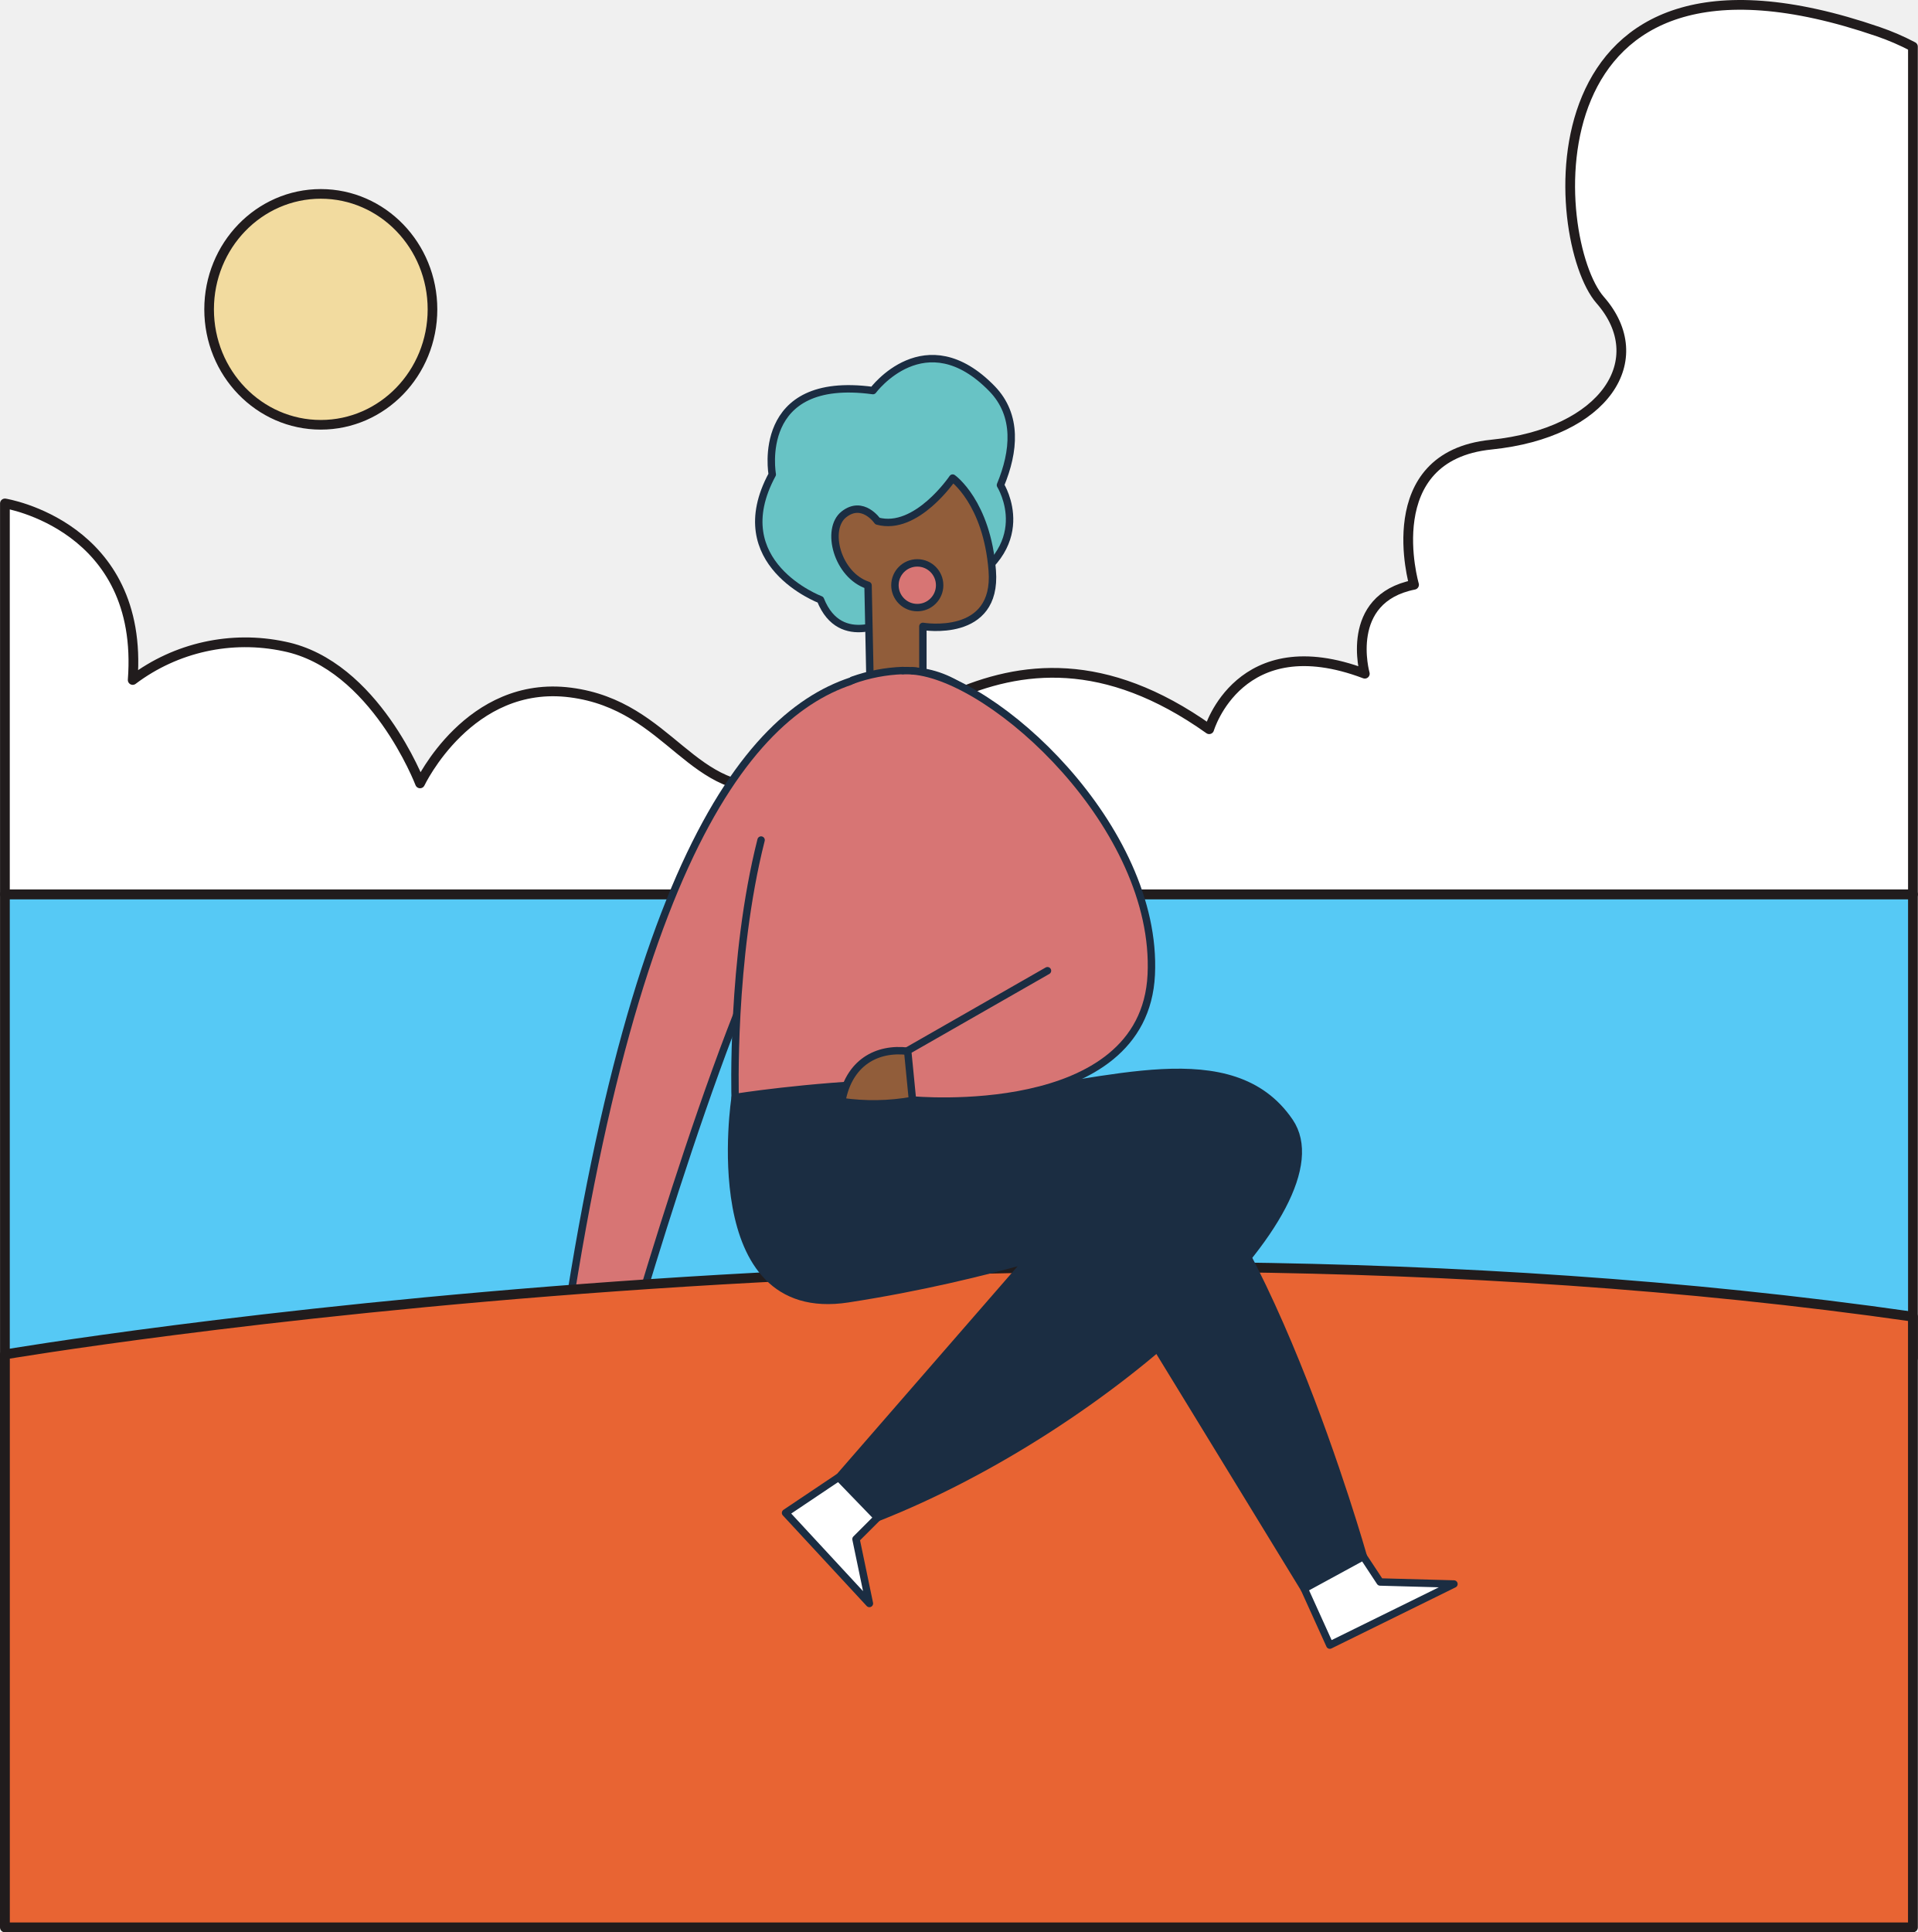
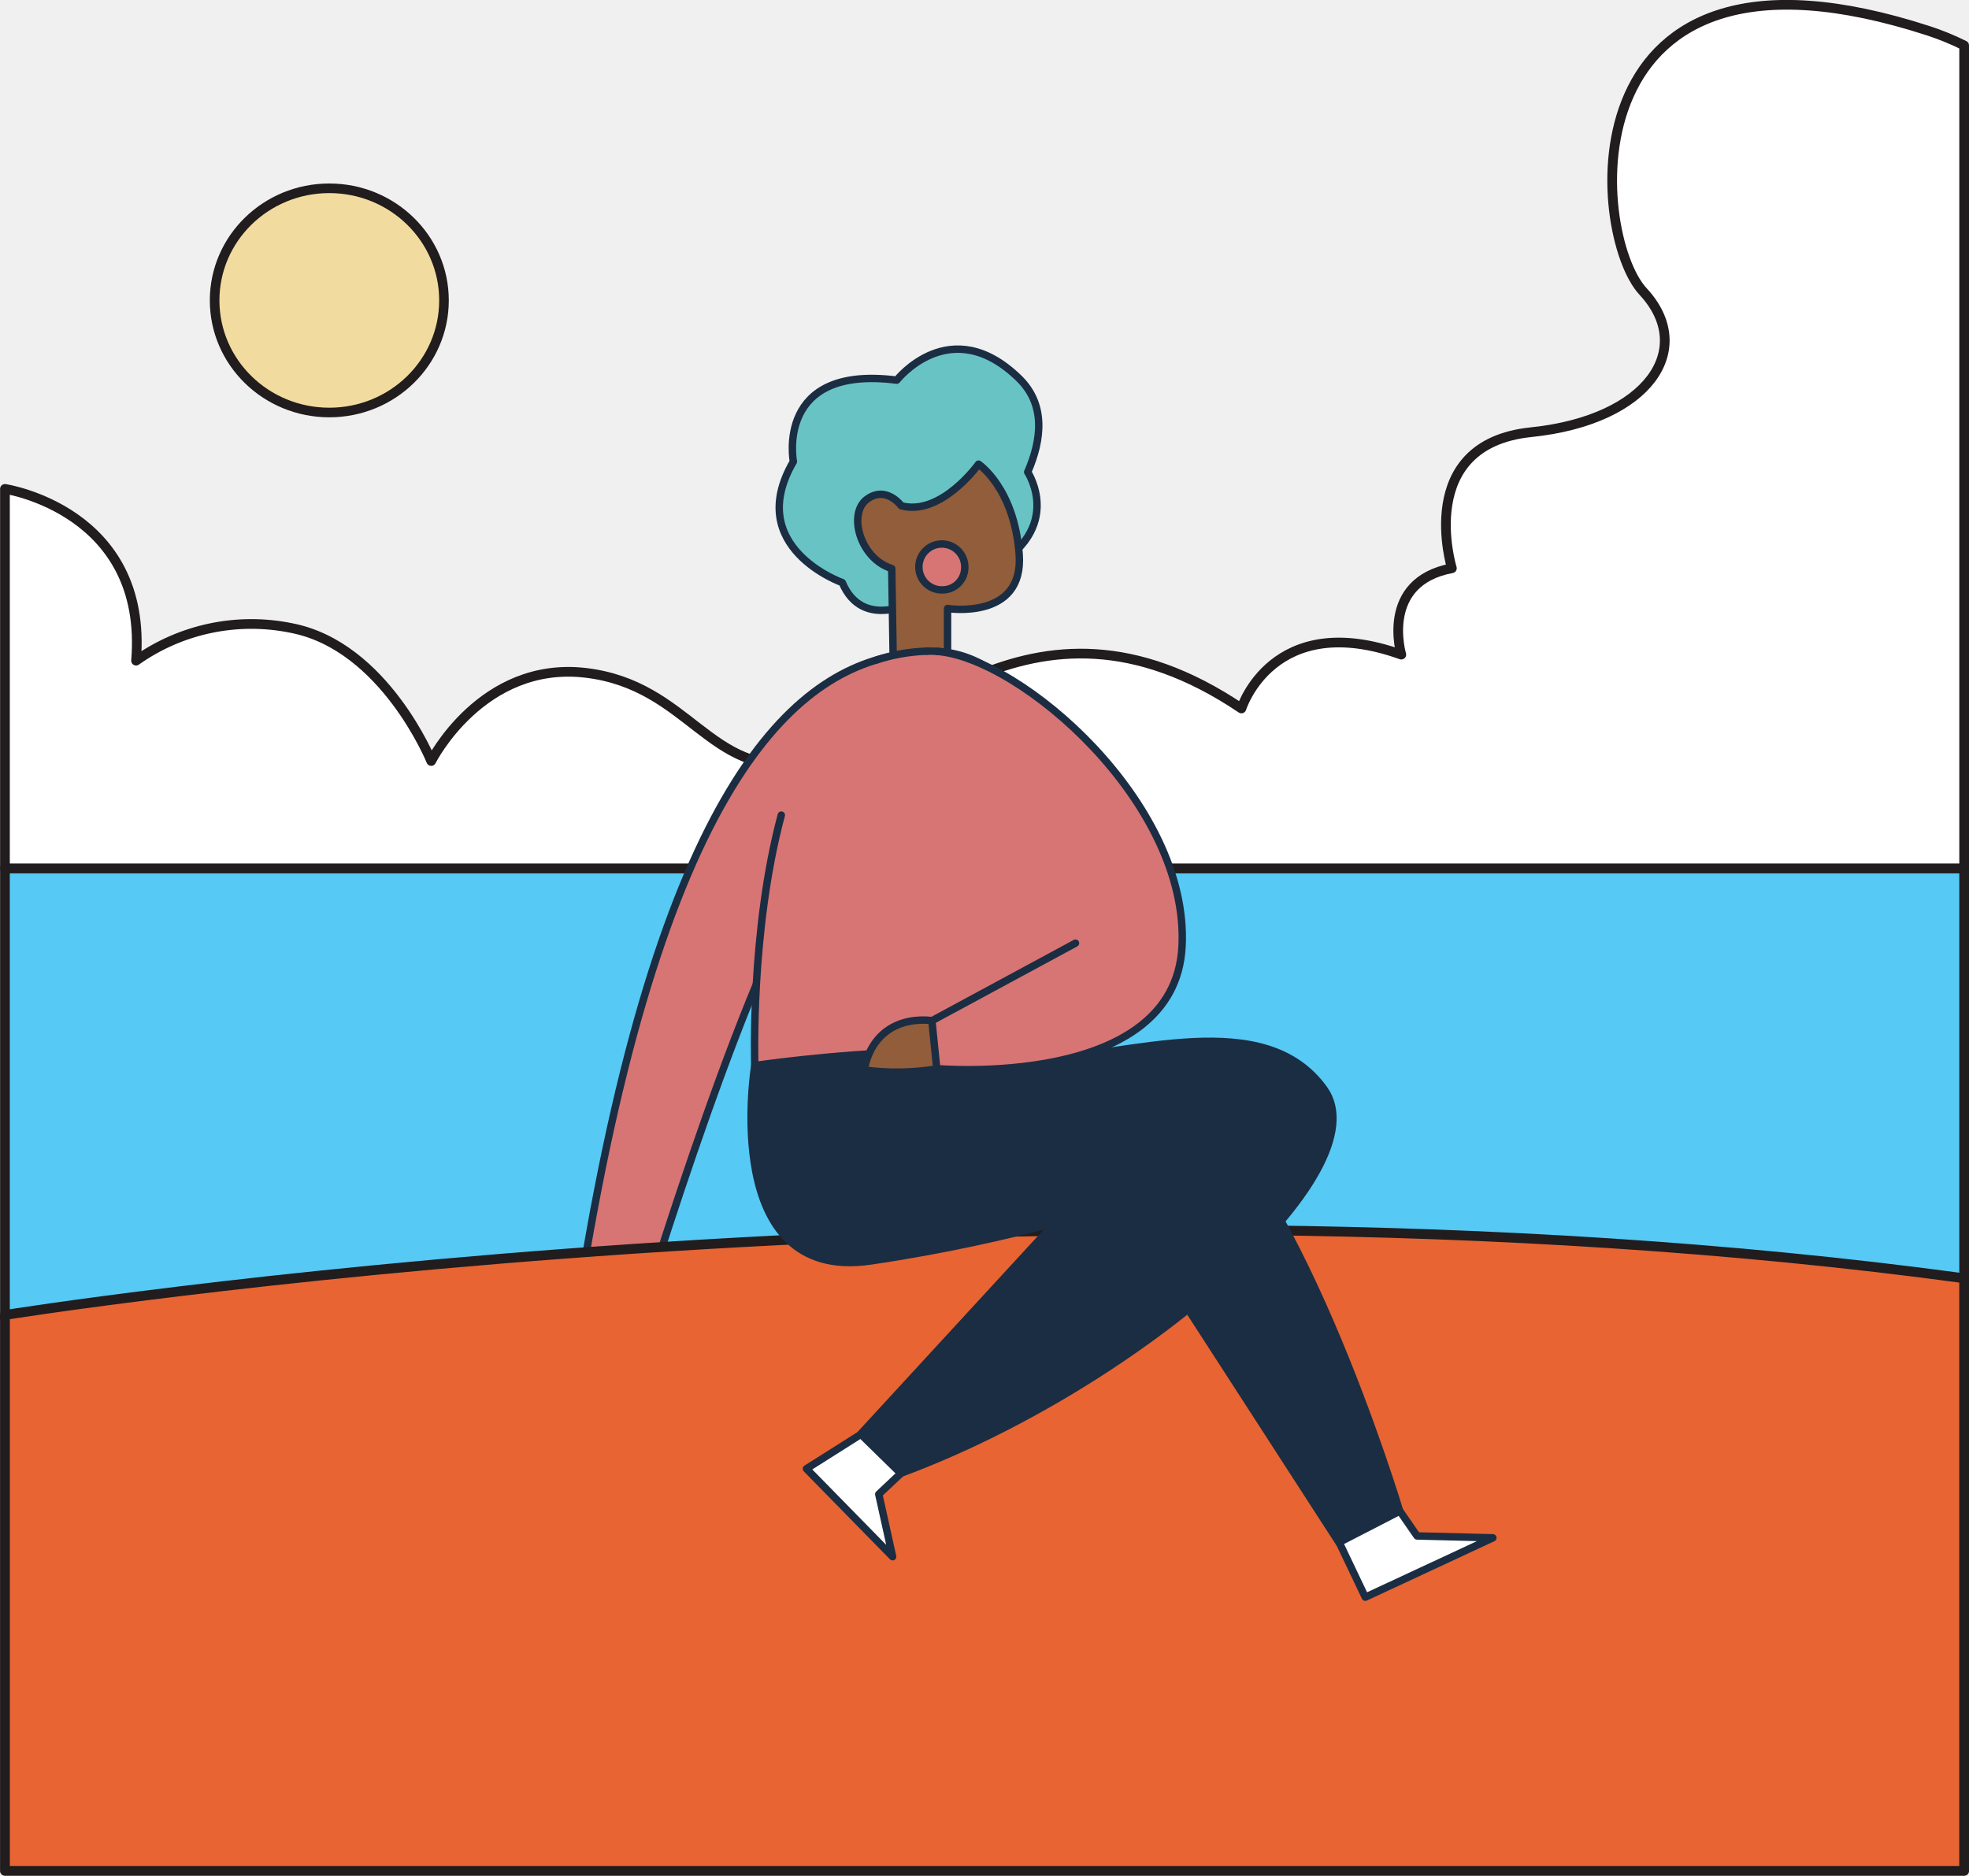
- <svg xmlns="http://www.w3.org/2000/svg" viewBox="0 0 199.02 200.48">
+ <svg xmlns="http://www.w3.org/2000/svg" viewBox="0 0 198.99 189.57">
  <defs>
-     <style>
- 			.e996e999-24d1-40ca-8d06-44ed61fea0f5 {
- 				fill: #56c9f5;
- 				stroke-width: 1.01px;
- 			}
- 			.a25468c6-b68e-4735-85fd-06f8bc0b715c,
- 			.ac3e79af-77aa-4def-8f5c-f0c64686d7b8,
- 			.b076b0e6-801f-4d27-aa96-1ddf02342f7a,
- 			.e996e999-24d1-40ca-8d06-44ed61fea0f5 {
- 				stroke: #211c1d;
- 			}
- 			.a25468c6-b68e-4735-85fd-06f8bc0b715c,
- 			.a293a69a-329a-48a5-b90c-33417d6bdf53,
- 			.ac3e79af-77aa-4def-8f5c-f0c64686d7b8,
- 			.b055db2b-7412-4a5f-bf95-76856b17c9e9,
- 			.b06f7a3a-9ea4-446a-a801-65363f934ab7,
- 			.b076b0e6-801f-4d27-aa96-1ddf02342f7a,
- 			.e588ed88-6ef3-4031-a5fc-a409b9b153c1,
- 			.e5905461-488b-4e15-bf06-f11c93e192b6,
- 			.e996e999-24d1-40ca-8d06-44ed61fea0f5,
- 			.f6e7a54d-7203-475f-b588-af5262fad6a4 {
- 				stroke-linecap: round;
- 				stroke-linejoin: round;
- 			}
- 			.a25468c6-b68e-4735-85fd-06f8bc0b715c,
- 			.f6e7a54d-7203-475f-b588-af5262fad6a4 {
- 				fill: #fff;
- 			}
- 			.a25468c6-b68e-4735-85fd-06f8bc0b715c {
- 				stroke-width: 1.01px;
- 			}
- 			.b076b0e6-801f-4d27-aa96-1ddf02342f7a {
- 				fill: #f2db9f;
- 				stroke-width: 1px;
- 			}
- 			.b469f2d8-390c-4ff0-a72c-ea251993868b,
- 			.e5905461-488b-4e15-bf06-f11c93e192b6 {
- 				fill: #d77574;
- 			}
- 			.a293a69a-329a-48a5-b90c-33417d6bdf53,
- 			.b055db2b-7412-4a5f-bf95-76856b17c9e9,
- 			.b06f7a3a-9ea4-446a-a801-65363f934ab7,
- 			.e588ed88-6ef3-4031-a5fc-a409b9b153c1,
- 			.e5905461-488b-4e15-bf06-f11c93e192b6,
- 			.f6e7a54d-7203-475f-b588-af5262fad6a4 {
- 				stroke: #1b2d42;
- 				stroke-width: 0.77px;
- 			}
- 			.ac3e79af-77aa-4def-8f5c-f0c64686d7b8 {
- 				fill: #e86433;
- 				stroke-width: 1.02px;
- 			}
- 			.b06f7a3a-9ea4-446a-a801-65363f934ab7 {
- 				fill: #68c3c5;
- 			}
- 			.e588ed88-6ef3-4031-a5fc-a409b9b153c1 {
- 				fill: #915d3a;
- 			}
- 			.b055db2b-7412-4a5f-bf95-76856b17c9e9 {
- 				fill: none;
- 			}
- 			.a293a69a-329a-48a5-b90c-33417d6bdf53 {
- 				fill: #1b2d42;
- 			}
- 		</style>
+     <style>.f09e0fae-1ca0-45a1-be82-887d717abb82{fill:#56c9f5;stroke-width:0.98px;}.e2919314-7070-411c-a949-2edef867f682,.f09e0fae-1ca0-45a1-be82-887d717abb82,.f15a7010-aa4b-468b-a0c2-f1c9786dd5a9,.fc3fc235-473a-41b5-b0c0-7d7bfd8b7b1c{stroke:#211c1d;}.ac62e2eb-1d9e-4709-a43a-7c6966ae0769,.b2c34976-9d0c-4cfa-b2e4-29db19cae953,.b601a5d1-45a0-41ea-adb0-b01aca5aed20,.e15d94f0-9ac8-4398-acd3-d2a827fb1756,.e2919314-7070-411c-a949-2edef867f682,.f09e0fae-1ca0-45a1-be82-887d717abb82,.f15a7010-aa4b-468b-a0c2-f1c9786dd5a9,.f185b278-baad-480a-9c1e-1ca01eeca5c0,.f9a7fc8d-7f53-4562-965b-71c7021d0373,.fc3fc235-473a-41b5-b0c0-7d7bfd8b7b1c{stroke-linecap:round;stroke-linejoin:round;}.b2c34976-9d0c-4cfa-b2e4-29db19cae953,.fc3fc235-473a-41b5-b0c0-7d7bfd8b7b1c{fill:#fff;}.fc3fc235-473a-41b5-b0c0-7d7bfd8b7b1c{stroke-width:0.98px;}.f15a7010-aa4b-468b-a0c2-f1c9786dd5a9{fill:#f2db9f;stroke-width:0.97px;}.ac62e2eb-1d9e-4709-a43a-7c6966ae0769,.e08d2852-043a-4a2d-ae83-61cbbb535ee6{fill:#d77574;}.ac62e2eb-1d9e-4709-a43a-7c6966ae0769,.b2c34976-9d0c-4cfa-b2e4-29db19cae953,.b601a5d1-45a0-41ea-adb0-b01aca5aed20,.e15d94f0-9ac8-4398-acd3-d2a827fb1756,.f185b278-baad-480a-9c1e-1ca01eeca5c0,.f9a7fc8d-7f53-4562-965b-71c7021d0373{stroke:#1b2d42;stroke-width:0.75px;}.e2919314-7070-411c-a949-2edef867f682{fill:#e86433;stroke-width:0.99px;}.e15d94f0-9ac8-4398-acd3-d2a827fb1756{fill:#68c3c5;}.f185b278-baad-480a-9c1e-1ca01eeca5c0{fill:#915d3a;}.f9a7fc8d-7f53-4562-965b-71c7021d0373{fill:none;}.b601a5d1-45a0-41ea-adb0-b01aca5aed20{fill:#1b2d42;}</style>
  </defs>
-   <g id="a9921270-53de-4b51-a7a5-4eeae045e900" data-name="Layer 2">
-     <g id="b9839424-aaeb-4d5b-b36e-196d17045509" data-name="OBJECTS">
-       <rect class="e996e999-24d1-40ca-8d06-44ed61fea0f5" x="0.51" y="92.8" width="198" height="48.12" />
-       <path class="a25468c6-b68e-4735-85fd-06f8bc0b715c" d="M198.51,4.84a25.37,25.37,0,0,0-3.59-1.55C158.05-9.39,160.68,25,166.06,31.14s.56,13.79-11.32,15-8,14.54-8,14.54c-7.32,1.45-5.11,9.23-5.11,9.23-13-4.92-16.15,5.76-16.15,5.76C103.79,60.25,90.54,80,81.13,81.57s-11.44-8.36-21.94-9.71-15.6,9.43-15.6,9.43S38.9,69,29.51,67.08a19.4,19.4,0,0,0-15.74,3.48C15,54.54.51,52.24.51,52.24V92.8h198Z" />
-       <ellipse class="b076b0e6-801f-4d27-aa96-1ddf02342f7a" cx="33.29" cy="32.1" rx="11.59" ry="11.98" />
-       <path class="e5905461-488b-4e15-bf06-f11c93e192b6" d="M91.06,70c-11.42,1.86-25.07,15.37-33,72.2l6,1s10.3-36.63,17.48-49Z" />
-       <path class="ac3e79af-77aa-4def-8f5c-f0c64686d7b8" d="M.51,140.55s103.14-17.53,198-3.92V200H.51Z" />
-       <path class="b06f7a3a-9ea4-446a-a801-65363f934ab7" d="M92.52,64.23s-5.29,3.25-7.38-2c0,0-10-3.75-5-13,0,0-1.88-10.37,10.45-8.7,0,0,5.42-7.33,12.36-.19,2.68,2.77,2.32,6.5.87,10,0,0,4.11,6.55-4.8,10.92Z" />
-       <path class="e588ed88-6ef3-4031-a5fc-a409b9b153c1" d="M95.77,71.86V65s7.75,1.32,7.2-5.78-4.11-9.61-4.11-9.61-3.76,5.57-7.8,4.46c0,0-1.53-2.23-3.48-.7s-.7,6.33,2.5,7.37l.23,11.13Z" />
-       <path class="e5905461-488b-4e15-bf06-f11c93e192b6" d="M97.51,60.73a2.32,2.32,0,1,0-2.32,2.32A2.32,2.32,0,0,0,97.51,60.73Z" />
-       <path class="b469f2d8-390c-4ff0-a72c-ea251993868b" d="M76.29,113.88S74.9,70,93.7,69.59s17.17,44,17.17,44S97.19,118.9,76.29,113.88Z" />
-       <path class="b055db2b-7412-4a5f-bf95-76856b17c9e9" d="M93.7,69.59c18.81-.42,17.17,44,17.17,44s-13.68,5.36-34.58.34c0,0-.45-14.39,2.69-26.76" />
-       <path class="b055db2b-7412-4a5f-bf95-76856b17c9e9" d="M88.48,70.58a17.22,17.22,0,0,1,5.22-1" />
-       <path class="a293a69a-329a-48a5-b90c-33417d6bdf53" d="M76.29,113.88S72.67,137.14,88,134.77s25.07-6.26,25.35-5.85,22,35.94,22,35.94l6.13-3.34s-10.86-38.45-23.26-45.41S76.29,113.88,76.29,113.88Z" />
-       <polygon class="f6e7a54d-7203-475f-b588-af5262fad6a4" points="138 170.71 135.35 164.86 141.48 161.52 143.22 164.16 150.88 164.37 138 170.71" />
-       <path class="a293a69a-329a-48a5-b90c-33417d6bdf53" d="M103.18,113.6c11.56-1,24.65-6,30.64,2.79S115.15,148,91.06,157.48l-4-4.18,21.68-24.93Z" />
-       <polygon class="f6e7a54d-7203-475f-b588-af5262fad6a4" points="81.52 156.99 87.02 153.3 91.06 157.48 88.83 159.71 90.22 166.39 81.52 156.99" />
-       <path class="e588ed88-6ef3-4031-a5fc-a409b9b153c1" d="M94.19,109.08c-3.18-.37-6.11,1.16-6.84,5.23a23.2,23.2,0,0,0,7.34-.12l.76-2.19Z" />
-       <path class="b469f2d8-390c-4ff0-a72c-ea251993868b" d="M94.69,69.61c8.49.67,25.51,16.24,24.78,31.53s-24.78,13-24.78,13l-.5-5.11,14.51-8.3Z" />
-       <path class="b055db2b-7412-4a5f-bf95-76856b17c9e9" d="M94.69,69.61c8.49.67,25.51,16.24,24.78,31.53s-24.78,13-24.78,13l-.5-5.11,14.51-8.3" />
+   <g id="e4eb09e6-42ed-4df4-819a-47375fa7bb57" data-name="Layer 2">
+     <g id="a3b49b6f-a34f-4839-bebd-24dea881ce18" data-name="OBJECTS">
+       <rect class="f09e0fae-1ca0-45a1-be82-887d717abb82" x="0.5" y="87.76" width="198" height="45.49" />
+       <path class="fc3fc235-473a-41b5-b0c0-7d7bfd8b7b1c" d="M198.5,4.59a26.4,26.4,0,0,0-3.59-1.47c-36.87-12-34.25,20.54-28.86,26.34s.55,13-11.32,14.22-8,13.75-8,13.75c-7.32,1.37-5.11,8.73-5.11,8.73-13-4.65-16.16,5.44-16.16,5.44C103.78,57,90.52,75.68,81.11,77.13S69.67,69.23,59.18,68s-15.6,8.91-15.6,8.91-4.7-11.59-14.09-13.43a20.17,20.17,0,0,0-15.74,3.29C15,51.58.5,49.41.5,49.41V87.76h198Z" />
+       <ellipse class="f15a7010-aa4b-468b-a0c2-f1c9786dd5a9" cx="33.28" cy="30.36" rx="11.59" ry="11.33" />
+       <path class="ac62e2eb-1d9e-4709-a43a-7c6966ae0769" d="M91,66.16C79.62,67.91,66,80.69,58,134.42l6,.92S74.33,100.71,81.5,89Z" />
+       <path class="e2919314-7070-411c-a949-2edef867f682" d="M.5,132.9s103.14-16.58,198-3.71v59.89H.5Z" />
+       <path class="e15d94f0-9ac8-4398-acd3-d2a827fb1756" d="M92.51,60.74s-5.3,3.07-7.39-1.86c0,0-10-3.54-4.94-12.23,0,0-1.88-9.81,10.45-8.23,0,0,5.42-6.93,12.35-.18,2.69,2.62,2.33,6.14.88,9.47,0,0,4.11,6.2-4.81,10.33Z" />
+       <path class="f185b278-baad-480a-9c1e-1ca01eeca5c0" d="M95.76,68v-6.5S103.51,62.71,103,56s-4.11-9.09-4.11-9.09-3.76,5.27-7.8,4.21c0,0-1.53-2.1-3.48-.66s-.7,6,2.51,7L90.29,68Z" />
+       <path class="ac62e2eb-1d9e-4709-a43a-7c6966ae0769" d="M97.5,57.43a2.32,2.32,0,1,0-2.32,2.19A2.26,2.26,0,0,0,97.5,57.43Z" />
+       <path class="e08d2852-043a-4a2d-ae83-61cbbb535ee6" d="M76.28,107.69S74.89,66.2,93.69,65.81s17.17,41.55,17.17,41.55S97.17,112.43,76.28,107.69Z" />
+       <path class="f9a7fc8d-7f53-4562-965b-71c7021d0373" d="M93.69,65.81c18.8-.4,17.17,41.55,17.17,41.55s-13.69,5.07-34.58.33c0,0-.46-13.61,2.68-25.31" />
+       <path class="f9a7fc8d-7f53-4562-965b-71c7021d0373" d="M88.47,66.74a18.22,18.22,0,0,1,5.22-.93" />
+       <path class="b601a5d1-45a0-41ea-adb0-b01aca5aed20" d="M76.28,107.69s-3.62,22,11.7,19.75,25.07-5.93,25.35-5.53,22,34,22,34l6.13-3.17s-10.87-36.34-23.27-42.93S76.28,107.69,76.28,107.69Z" />
+       <polygon class="b2c34976-9d0c-4cfa-b2e4-29db19cae953" points="137.98 161.42 135.34 155.88 141.47 152.72 143.21 155.23 150.87 155.42 137.98 161.42" />
+       <path class="b601a5d1-45a0-41ea-adb0-b01aca5aed20" d="M103.16,107.42c11.56-.92,24.66-5.66,30.64,2.64S115.14,140,91,148.91l-4-4,21.69-23.57Z" />
+       <polygon class="b2c34976-9d0c-4cfa-b2e4-29db19cae953" points="81.5 148.44 87 144.96 91.04 148.91 88.81 151.01 90.21 157.33 81.5 148.44" />
+       <path class="f185b278-baad-480a-9c1e-1ca01eeca5c0" d="M94.18,103.14c-3.19-.34-6.11,1.11-6.85,5a24.82,24.82,0,0,0,7.34-.11l.76-2.07Z" />
+       <path class="e08d2852-043a-4a2d-ae83-61cbbb535ee6" d="M94.67,65.83c8.49.63,25.52,15.35,24.79,29.81S94.67,108,94.67,108l-.49-4.84,14.51-7.84Z" />
+       <path class="f9a7fc8d-7f53-4562-965b-71c7021d0373" d="M94.67,65.83c8.49.63,25.52,15.35,24.79,29.81S94.67,108,94.67,108l-.49-4.84,14.51-7.84" />
    </g>
  </g>
</svg>
